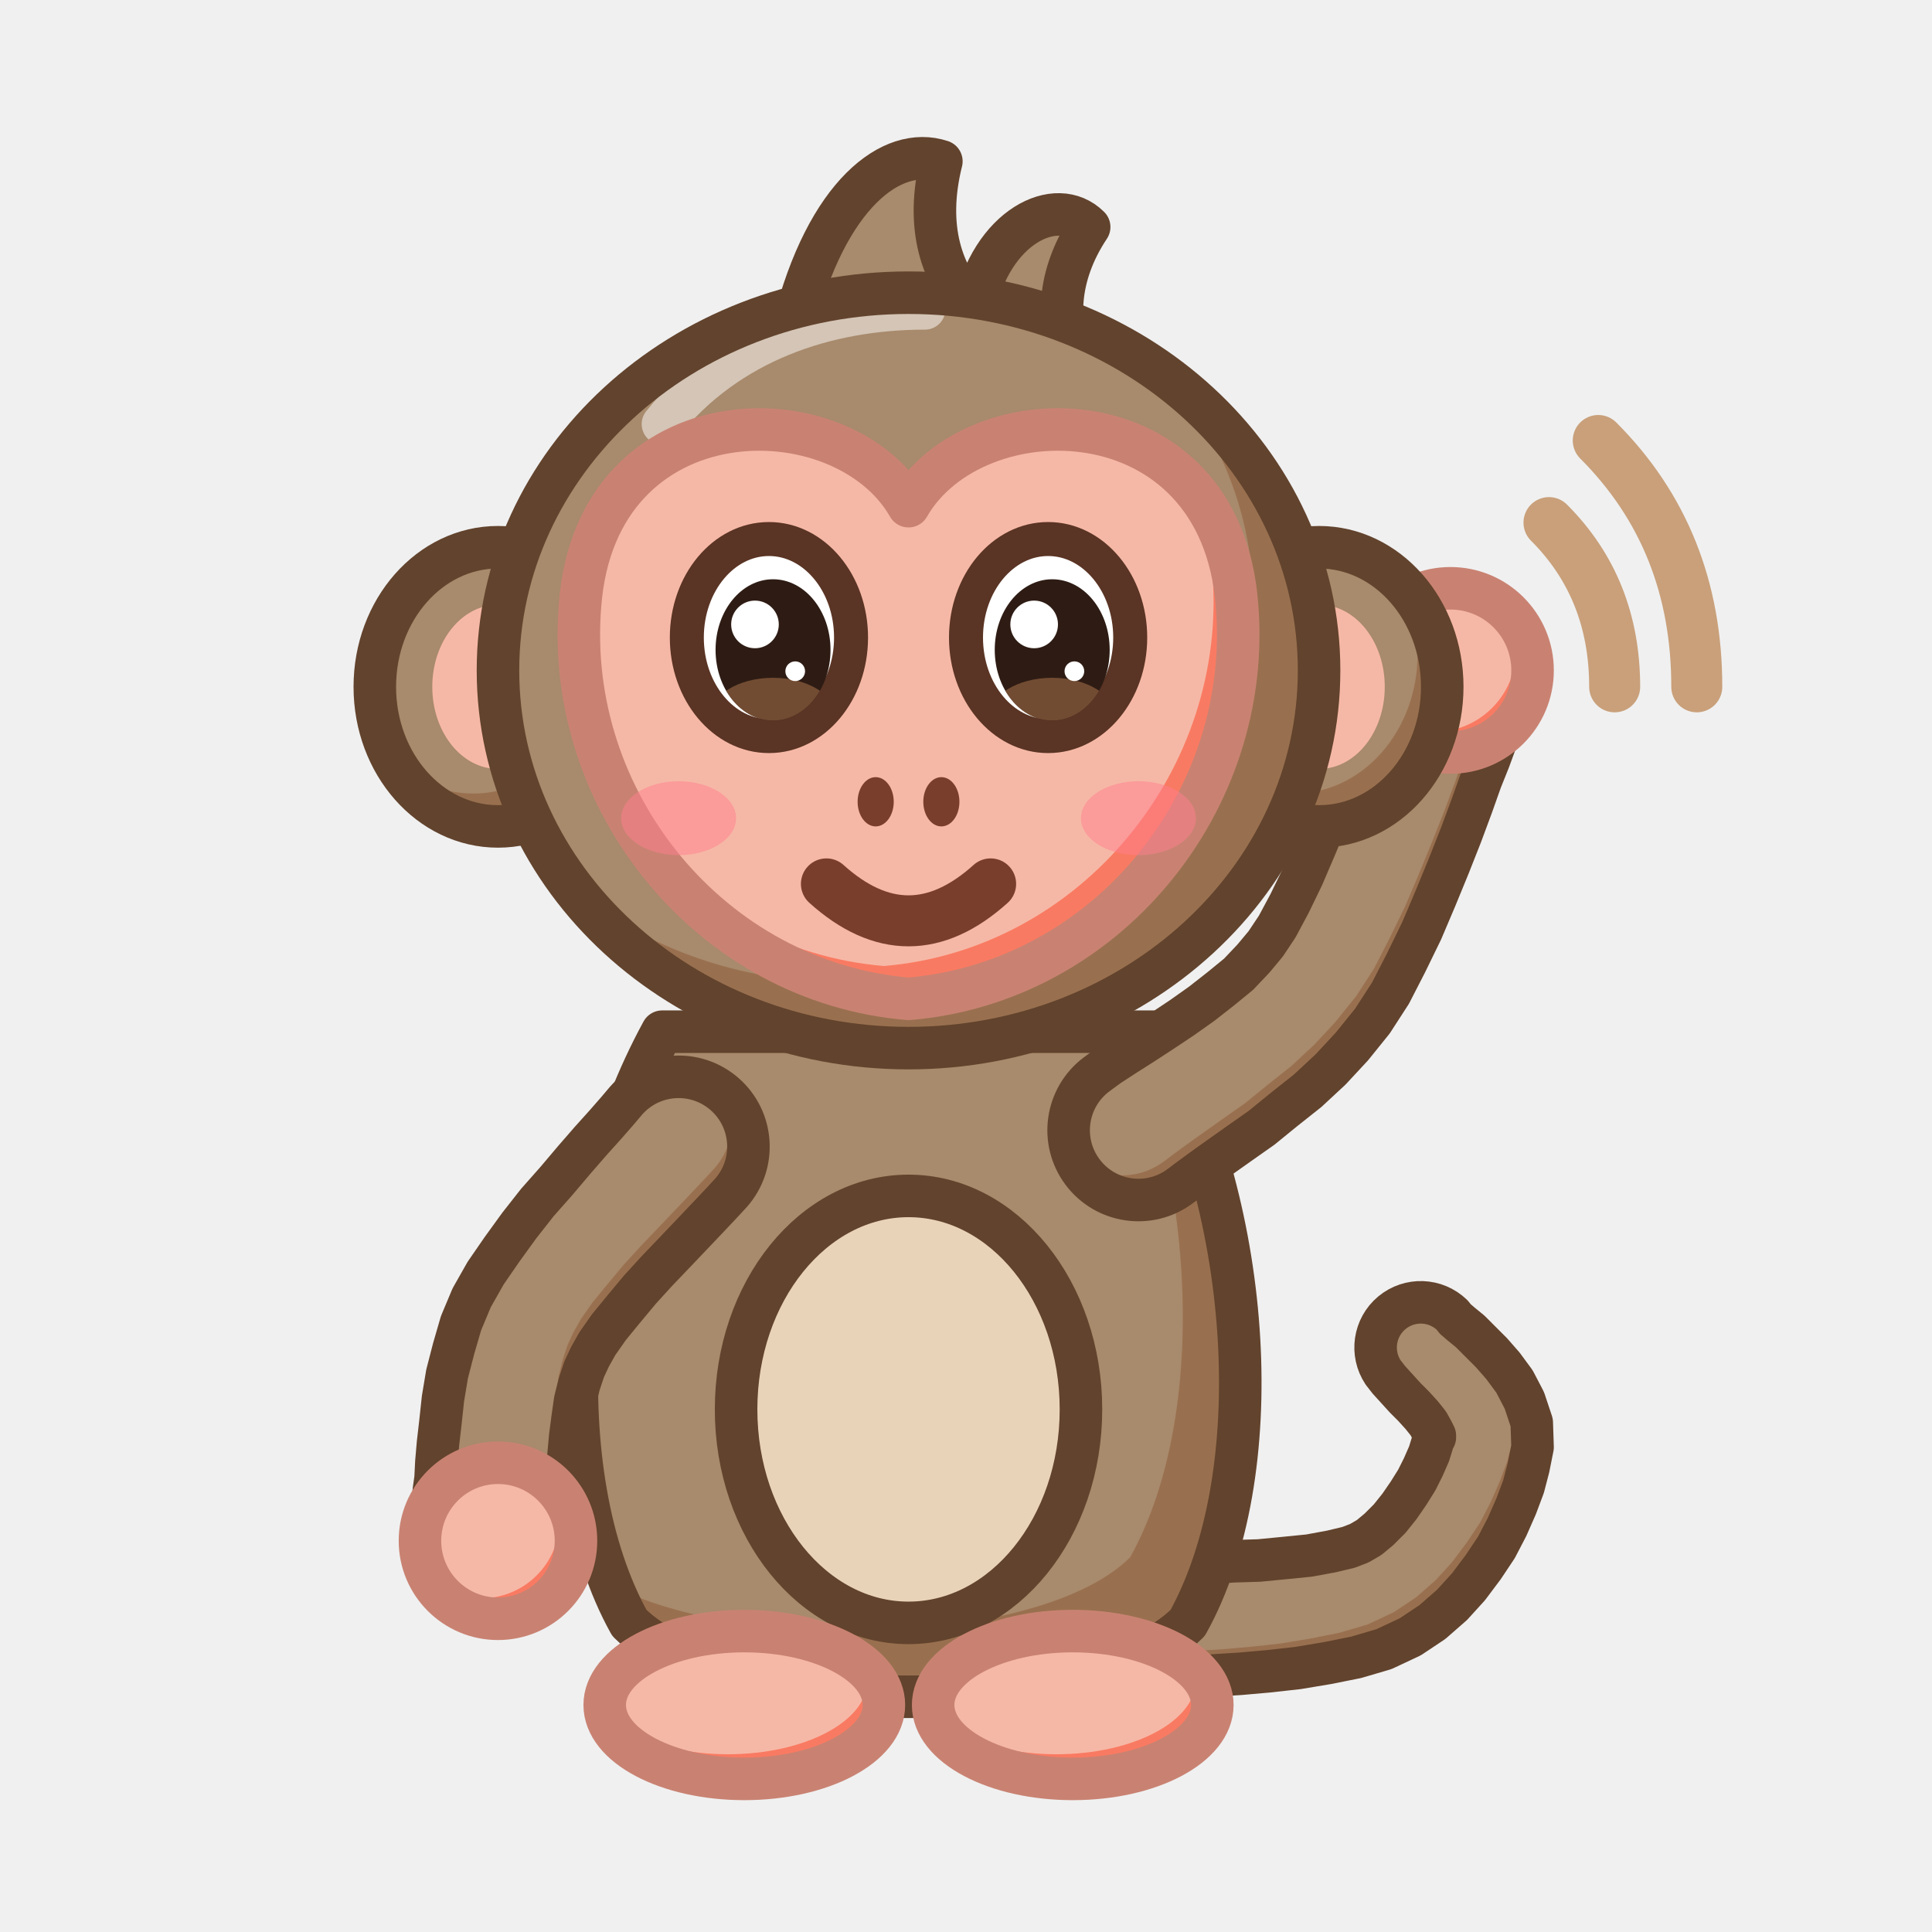
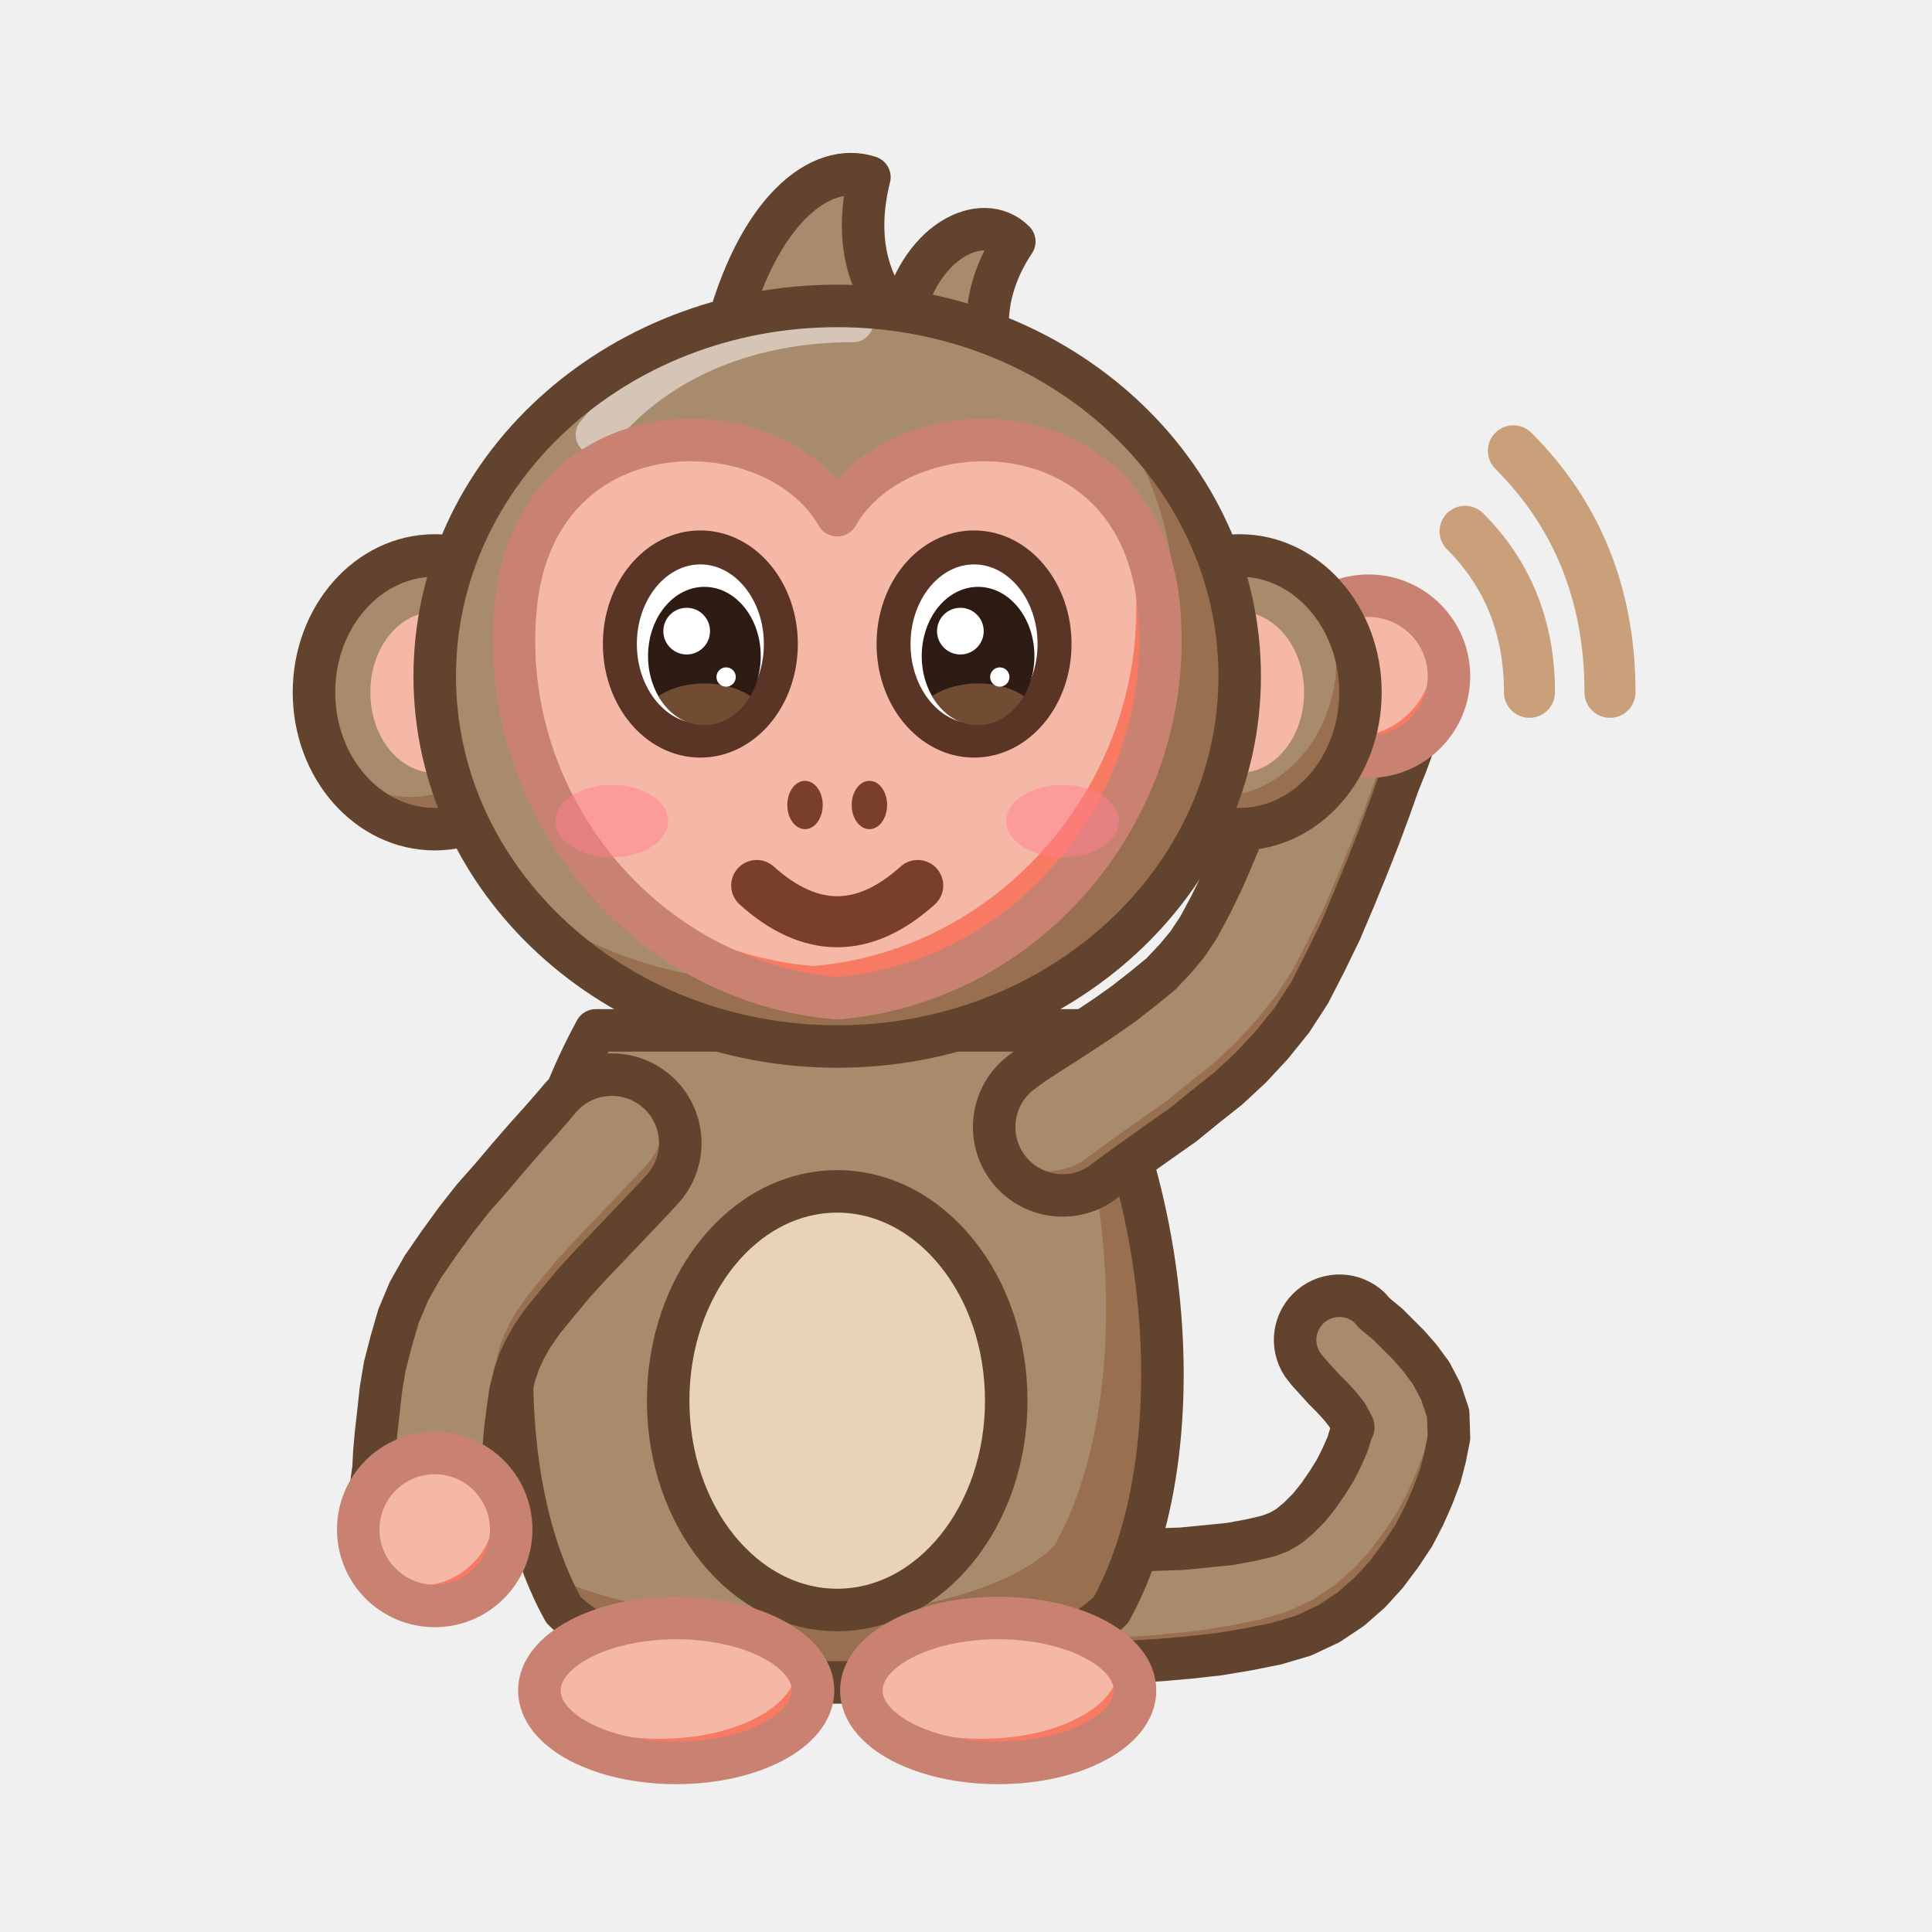
<svg xmlns="http://www.w3.org/2000/svg" viewBox="0 0 200 200" width="200" height="200">
  <defs>
    <clipPath id="c794ef7994">
      <path d="M30.7,91 L32.3,90.8 L34.5,90.6 L37.2,90.4 L40.4,90.2 L43.8,89.9 L47.4,89.5 L51,88.9 L54.5,88.2 L57.9,87.2 L61.1,85.7 L63.8,83.9 L66.2,81.8 L68.2,79.6 L70,77.2 L71.6,74.8 L72.9,72.3 L74,69.8 L74.9,67.4 L75.5,65.1 L76,62.6 L75.9,59.6 L75,56.9 L73.8,54.6 L72.4,52.7 L71,51.1 L69.6,49.7 L68.4,48.5 L67.3,47.6 L66.6,47 L66.2,46.5 A5.5,5.5 0 0 0 57.8,53.5 L57.8,53.5 L58.5,54.4 L59.5,55.5 L60.5,56.6 L61.5,57.6 L62.5,58.7 L63.3,59.7 L63.8,60.6 L64.1,61.2 L64.1,61.4 L64,61.4 L63.8,62.1 L63.4,63.4 L62.7,65 L61.9,66.6 L60.9,68.2 L59.8,69.8 L58.6,71.3 L57.3,72.6 L56.1,73.6 L54.9,74.3 L53.6,74.8 L51.5,75.3 L48.8,75.8 L45.8,76.1 L42.7,76.4 L39.5,76.5 L36.5,76.7 L33.7,76.8 L31.2,76.9 L29.3,77 A7,7 0 0 0 30.7,91Z" />
    </clipPath>
    <clipPath id="cff4c3b2f5">
      <path d="M-30,12 C-42,34 -44,66 -34,84 C-22,96 22,96 34,84 C44,66 42,34 30,12 Z" />
    </clipPath>
    <clipPath id="c17bd2196d">
      <path d="M-37,94 A17,9 0 1 0 -3,94 A17,9 0 1 0 -37,94Z" />
    </clipPath>
    <clipPath id="c585e8d36a">
      <path d="M3,94 A17,9 0 1 0 37,94 A17,9 0 1 0 3,94Z" />
    </clipPath>
    <clipPath id="cd61114eec">
      <path d="M-34.4,20.4 L-35.5,21.7 L-36.9,23.3 L-38.7,25.3 L-40.7,27.6 L-42.9,30.2 L-45.2,32.8 L-47.4,35.6 L-49.5,38.5 L-51.5,41.4 L-53.2,44.4 L-54.5,47.5 L-55.4,50.6 L-56.2,53.7 L-56.7,56.7 L-57,59.5 L-57.3,62.1 L-57.5,64.4 L-57.6,66.4 L-57.8,67.8 L-57.9,68.9 A8,8 0 0 0 -42.1,71.1 L-42.1,71.1 L-41.9,69.5 L-41.7,67.6 L-41.6,65.6 L-41.4,63.5 L-41.2,61.3 L-40.9,59 L-40.6,56.9 L-40.1,54.9 L-39.5,53.1 L-38.8,51.6 L-37.9,50 L-36.5,48 L-34.7,45.8 L-32.7,43.4 L-30.6,41.1 L-28.4,38.8 L-26.4,36.7 L-24.5,34.7 L-22.8,32.9 L-21.6,31.6 A8.5,8.5 0 0 0 -34.4,20.4Z" />
    </clipPath>
    <clipPath id="c26faf2588">
      <path d="M-59.5,74 A9.5,9.5 0 1 0 -40.5,74 A9.5,9.5 0 1 0 -59.5,74Z" />
    </clipPath>
    <clipPath id="c3aa9bee3e">
      <path d="M33.1,30.8 L34.3,29.9 L35.8,28.8 L37.9,27.3 L40.3,25.6 L43,23.7 L45.7,21.5 L48.6,19.2 L51.4,16.6 L54,13.8 L56.5,10.7 L58.7,7.3 L60.6,3.6 L62.5,-0.3 L64.2,-4.3 L65.8,-8.2 L67.3,-12 L68.6,-15.5 L69.7,-18.6 L70.7,-21.1 L71.4,-23 A8,8 0 0 0 56.6,-29 L56.6,-29 L55.7,-26.9 L54.7,-24.2 L53.6,-21.1 L52.3,-17.6 L51,-14 L49.5,-10.4 L48,-6.9 L46.4,-3.6 L44.9,-0.8 L43.5,1.3 L42,3.1 L40.2,5 L38,6.8 L35.7,8.6 L33.3,10.3 L30.9,11.9 L28.6,13.4 L26.4,14.8 L24.4,16.1 L22.9,17.2 A8.5,8.5 0 0 0 33.1,30.8Z" />
    </clipPath>
    <clipPath id="cdb1e09ea9">
      <path d="M56,-32 A10,10 0 1 0 76,-32 A10,10 0 1 0 56,-32Z" />
    </clipPath>
    <clipPath id="c8828a3d12">
      <path d="M-65,-30 A15,17 0 1 0 -35,-30 A15,17 0 1 0 -65,-30Z" />
    </clipPath>
    <clipPath id="c5f2e578f7">
      <path d="M35,-30 A15,17 0 1 0 65,-30 A15,17 0 1 0 35,-30Z" />
    </clipPath>
    <clipPath id="c8497bdb12">
      <path d="M-50,-32 A50,46 0 1 0 50,-32 A50,46 0 1 0 -50,-32Z" />
    </clipPath>
    <clipPath id="c939d18f2f">
      <path d="M0,-52 C8,-66 38,-66 40,-40 C42,-16 24,6 0,8 C-24,6 -42,-16 -40,-40 C-38,-66 -8,-66 0,-52Z" />
    </clipPath>
    <clipPath id="ccede4bd6e">
      <path d="M-23.5,-34.5 A7,8.6 0 1 0 -9.5,-34.5 A7,8.6 0 1 0 -23.5,-34.5Z" />
    </clipPath>
    <clipPath id="ce66a5e426">
      <path d="M10.5,-34.5 A7,8.6 0 1 0 24.5,-34.5 A7,8.6 0 1 0 10.5,-34.5Z" />
    </clipPath>
  </defs>
-   <g transform="translate(100 100) scale(0.85 0.85) translate(-7 -4)">
+   <g transform="translate(100 100) scale(0.8333 0.8333) translate(-16 -4)">
    <path d="M30.7,91 L32.3,90.8 L34.5,90.6 L37.2,90.4 L40.4,90.2 L43.8,89.9 L47.4,89.5 L51,88.9 L54.5,88.2 L57.9,87.2 L61.1,85.7 L63.8,83.9 L66.2,81.8 L68.2,79.6 L70,77.2 L71.6,74.8 L72.9,72.3 L74,69.8 L74.9,67.4 L75.5,65.1 L76,62.6 L75.9,59.6 L75,56.9 L73.8,54.6 L72.4,52.7 L71,51.1 L69.6,49.7 L68.4,48.5 L67.3,47.6 L66.6,47 L66.2,46.5 A5.5,5.5 0 0 0 57.8,53.5 L57.8,53.5 L58.5,54.4 L59.5,55.5 L60.5,56.6 L61.5,57.6 L62.5,58.7 L63.3,59.7 L63.8,60.6 L64.1,61.2 L64.1,61.4 L64,61.4 L63.8,62.1 L63.4,63.4 L62.7,65 L61.9,66.6 L60.9,68.2 L59.8,69.8 L58.6,71.3 L57.3,72.6 L56.1,73.6 L54.9,74.3 L53.6,74.8 L51.5,75.3 L48.8,75.8 L45.8,76.1 L42.7,76.4 L39.5,76.5 L36.5,76.7 L33.7,76.8 L31.2,76.9 L29.3,77 A7,7 0 0 0 30.7,91Z" fill="#99704F" />
    <g clip-path="url(#c794ef7994)">
      <path d="M30.7,91 L32.3,90.8 L34.5,90.6 L37.2,90.4 L40.4,90.2 L43.8,89.9 L47.4,89.5 L51,88.9 L54.5,88.2 L57.9,87.2 L61.1,85.7 L63.8,83.9 L66.2,81.8 L68.2,79.6 L70,77.2 L71.6,74.8 L72.9,72.3 L74,69.8 L74.9,67.4 L75.5,65.1 L76,62.6 L75.9,59.6 L75,56.9 L73.8,54.6 L72.4,52.7 L71,51.1 L69.6,49.7 L68.4,48.5 L67.3,47.6 L66.6,47 L66.2,46.5 A5.5,5.5 0 0 0 57.8,53.5 L57.8,53.5 L58.5,54.4 L59.5,55.5 L60.5,56.6 L61.5,57.6 L62.5,58.7 L63.3,59.7 L63.8,60.6 L64.1,61.2 L64.1,61.4 L64,61.4 L63.8,62.1 L63.4,63.4 L62.7,65 L61.9,66.6 L60.9,68.2 L59.8,69.8 L58.6,71.3 L57.3,72.6 L56.1,73.6 L54.9,74.3 L53.6,74.8 L51.5,75.3 L48.8,75.8 L45.8,76.1 L42.7,76.4 L39.5,76.5 L36.5,76.7 L33.7,76.8 L31.2,76.9 L29.3,77 A7,7 0 0 0 30.7,91Z" fill="#A88A6C" transform="translate(-2 -3)" />
    </g>
-     <path d="M30.7,91 L32.3,90.8 L34.5,90.6 L37.2,90.4 L40.4,90.2 L43.8,89.9 L47.4,89.5 L51,88.9 L54.5,88.2 L57.9,87.2 L61.1,85.7 L63.8,83.9 L66.2,81.8 L68.2,79.6 L70,77.2 L71.6,74.8 L72.9,72.3 L74,69.8 L74.9,67.4 L75.5,65.1 L76,62.6 L75.9,59.6 L75,56.9 L73.8,54.6 L72.4,52.7 L71,51.1 L69.6,49.7 L68.4,48.5 L67.3,47.6 L66.6,47 L66.2,46.5 A5.5,5.5 0 0 0 57.8,53.5 L57.8,53.5 L58.5,54.4 L59.5,55.5 L60.5,56.6 L61.5,57.6 L62.5,58.7 L63.3,59.7 L63.8,60.6 L64.1,61.2 L64.1,61.4 L64,61.4 L63.8,62.1 L63.4,63.4 L62.7,65 L61.9,66.6 L60.9,68.2 L59.8,69.8 L58.6,71.3 L57.3,72.6 L56.1,73.6 L54.9,74.3 L53.6,74.8 L51.5,75.3 L48.8,75.8 L45.8,76.1 L42.7,76.4 L39.5,76.5 L36.5,76.7 L33.7,76.8 L31.2,76.9 L29.3,77 A7,7 0 0 0 30.7,91Z" fill="none" stroke="#62432D" stroke-width="5.18" stroke-linejoin="round" />
+     <path d="M30.7,91 L32.3,90.8 L34.5,90.6 L37.2,90.4 L40.4,90.2 L43.8,89.9 L47.4,89.5 L51,88.9 L54.5,88.2 L57.9,87.2 L61.1,85.7 L63.8,83.9 L66.2,81.8 L68.2,79.6 L70,77.2 L71.6,74.8 L72.9,72.3 L74,69.8 L74.9,67.4 L75.5,65.1 L76,62.6 L75.9,59.6 L75,56.9 L73.8,54.6 L72.4,52.7 L71,51.1 L69.6,49.7 L68.4,48.5 L67.3,47.6 L66.6,47 L66.2,46.5 A5.5,5.5 0 0 0 57.8,53.5 L57.8,53.5 L58.5,54.4 L59.5,55.5 L60.5,56.6 L61.5,57.6 L62.5,58.7 L63.3,59.7 L63.8,60.6 L64.1,61.2 L64.1,61.4 L64,61.4 L63.8,62.1 L63.4,63.4 L62.7,65 L61.9,66.6 L60.9,68.2 L59.8,69.8 L58.6,71.3 L57.3,72.6 L56.1,73.6 L54.9,74.3 L53.6,74.8 L51.5,75.3 L48.8,75.8 L45.8,76.1 L42.7,76.4 L39.5,76.5 L36.5,76.7 L33.7,76.8 L31.2,76.9 L29.3,77 A7,7 0 0 0 30.7,91Z" fill="none" stroke="#62432D" stroke-width="5.28" stroke-linejoin="round" />
    <path d="M-30,12 C-42,34 -44,66 -34,84 C-22,96 22,96 34,84 C44,66 42,34 30,12 Z" fill="#99704F" />
    <g clip-path="url(#cff4c3b2f5)">
      <path d="M-30,12 C-42,34 -44,66 -34,84 C-22,96 22,96 34,84 C44,66 42,34 30,12 Z" fill="#A88A6C" transform="translate(-7 -8)" />
    </g>
    <g clip-path="url(#cff4c3b2f5)">
      <path d="M-21,58 A21,26 0 1 0 21,58 A21,26 0 1 0 -21,58Z" fill="#E9D3B8" />
-       <path d="M-21,58 A21,26 0 1 0 21,58 A21,26 0 1 0 -21,58Z" fill="none" stroke="#62432D" stroke-width="5.18" stroke-linejoin="round" />
+       <path d="M-21,58 A21,26 0 1 0 21,58 A21,26 0 1 0 -21,58Z" fill="none" stroke="#62432D" stroke-width="5.28" stroke-linejoin="round" />
    </g>
-     <path d="M-30,12 C-42,34 -44,66 -34,84 C-22,96 22,96 34,84 C44,66 42,34 30,12 Z" fill="none" stroke="#62432D" stroke-width="5.18" stroke-linejoin="round" />
+     <path d="M-30,12 C-42,34 -44,66 -34,84 C-22,96 22,96 34,84 C44,66 42,34 30,12 Z" fill="none" stroke="#62432D" stroke-width="5.28" stroke-linejoin="round" />
    <path d="M-37,94 A17,9 0 1 0 -3,94 A17,9 0 1 0 -37,94Z" fill="#F97A62" />
    <g clip-path="url(#c17bd2196d)">
      <path d="M-37,94 A17,9 0 1 0 -3,94 A17,9 0 1 0 -37,94Z" fill="#F6B8A6" transform="translate(-2 -3)" />
    </g>
-     <path d="M-37,94 A17,9 0 1 0 -3,94 A17,9 0 1 0 -37,94Z" fill="none" stroke="#C98272" stroke-width="5.18" stroke-linejoin="round" />
+     <path d="M-37,94 A17,9 0 1 0 -3,94 A17,9 0 1 0 -37,94Z" fill="none" stroke="#C98272" stroke-width="5.28" stroke-linejoin="round" />
    <path d="M3,94 A17,9 0 1 0 37,94 A17,9 0 1 0 3,94Z" fill="#F97A62" />
    <g clip-path="url(#c585e8d36a)">
      <path d="M3,94 A17,9 0 1 0 37,94 A17,9 0 1 0 3,94Z" fill="#F6B8A6" transform="translate(-2 -3)" />
    </g>
-     <path d="M3,94 A17,9 0 1 0 37,94 A17,9 0 1 0 3,94Z" fill="none" stroke="#C98272" stroke-width="5.18" stroke-linejoin="round" />
+     <path d="M3,94 A17,9 0 1 0 37,94 A17,9 0 1 0 3,94Z" fill="none" stroke="#C98272" stroke-width="5.28" stroke-linejoin="round" />
    <path d="M-34.4,20.4 L-35.5,21.7 L-36.9,23.3 L-38.7,25.3 L-40.7,27.6 L-42.9,30.2 L-45.2,32.8 L-47.4,35.6 L-49.5,38.5 L-51.5,41.4 L-53.2,44.4 L-54.5,47.5 L-55.4,50.6 L-56.2,53.7 L-56.7,56.7 L-57,59.5 L-57.3,62.1 L-57.5,64.4 L-57.6,66.4 L-57.8,67.8 L-57.9,68.9 A8,8 0 0 0 -42.1,71.1 L-42.1,71.1 L-41.9,69.5 L-41.7,67.6 L-41.6,65.6 L-41.4,63.5 L-41.2,61.3 L-40.9,59 L-40.6,56.9 L-40.1,54.9 L-39.5,53.1 L-38.8,51.6 L-37.9,50 L-36.5,48 L-34.7,45.8 L-32.7,43.4 L-30.6,41.1 L-28.4,38.8 L-26.4,36.7 L-24.5,34.7 L-22.8,32.9 L-21.6,31.6 A8.5,8.5 0 0 0 -34.4,20.4Z" fill="#99704F" />
    <g clip-path="url(#cd61114eec)">
      <path d="M-34.4,20.4 L-35.5,21.7 L-36.9,23.3 L-38.7,25.3 L-40.7,27.6 L-42.9,30.2 L-45.2,32.8 L-47.4,35.6 L-49.5,38.5 L-51.5,41.4 L-53.2,44.4 L-54.5,47.5 L-55.4,50.6 L-56.2,53.7 L-56.7,56.7 L-57,59.5 L-57.3,62.1 L-57.5,64.4 L-57.6,66.4 L-57.8,67.8 L-57.9,68.9 A8,8 0 0 0 -42.1,71.1 L-42.1,71.1 L-41.9,69.5 L-41.7,67.6 L-41.6,65.6 L-41.4,63.5 L-41.2,61.3 L-40.9,59 L-40.6,56.9 L-40.1,54.9 L-39.5,53.1 L-38.8,51.6 L-37.9,50 L-36.5,48 L-34.7,45.8 L-32.7,43.4 L-30.6,41.1 L-28.4,38.8 L-26.4,36.7 L-24.5,34.7 L-22.8,32.9 L-21.6,31.6 A8.5,8.5 0 0 0 -34.4,20.4Z" fill="#A88A6C" transform="translate(-2 -3)" />
    </g>
-     <path d="M-34.4,20.4 L-35.5,21.7 L-36.9,23.3 L-38.7,25.3 L-40.7,27.6 L-42.9,30.2 L-45.2,32.8 L-47.4,35.6 L-49.5,38.5 L-51.5,41.4 L-53.2,44.4 L-54.5,47.5 L-55.4,50.6 L-56.2,53.7 L-56.7,56.7 L-57,59.5 L-57.3,62.1 L-57.5,64.4 L-57.6,66.4 L-57.8,67.8 L-57.9,68.9 A8,8 0 0 0 -42.1,71.1 L-42.1,71.1 L-41.9,69.5 L-41.7,67.6 L-41.6,65.6 L-41.4,63.5 L-41.2,61.3 L-40.9,59 L-40.6,56.9 L-40.1,54.9 L-39.5,53.1 L-38.8,51.6 L-37.9,50 L-36.5,48 L-34.7,45.8 L-32.7,43.4 L-30.6,41.1 L-28.4,38.8 L-26.4,36.7 L-24.5,34.7 L-22.8,32.9 L-21.6,31.6 A8.5,8.5 0 0 0 -34.4,20.4Z" fill="none" stroke="#62432D" stroke-width="5.18" stroke-linejoin="round" />
+     <path d="M-34.4,20.4 L-35.5,21.7 L-36.9,23.3 L-38.7,25.3 L-40.7,27.6 L-42.9,30.2 L-45.2,32.8 L-47.4,35.6 L-49.5,38.5 L-51.5,41.4 L-53.2,44.4 L-54.5,47.5 L-55.4,50.6 L-56.2,53.7 L-56.7,56.7 L-57,59.5 L-57.3,62.1 L-57.5,64.4 L-57.6,66.4 L-57.8,67.8 L-57.9,68.9 A8,8 0 0 0 -42.1,71.1 L-42.1,71.1 L-41.9,69.5 L-41.7,67.6 L-41.6,65.6 L-41.4,63.5 L-41.2,61.3 L-40.9,59 L-40.6,56.9 L-40.1,54.9 L-39.5,53.1 L-38.8,51.6 L-37.9,50 L-36.5,48 L-34.7,45.8 L-32.7,43.4 L-30.6,41.1 L-28.4,38.8 L-26.4,36.7 L-24.5,34.7 L-22.8,32.9 L-21.6,31.6 A8.5,8.5 0 0 0 -34.4,20.4Z" fill="none" stroke="#62432D" stroke-width="5.28" stroke-linejoin="round" />
    <path d="M-59.5,74 A9.5,9.5 0 1 0 -40.5,74 A9.5,9.5 0 1 0 -59.5,74Z" fill="#F97A62" />
    <g clip-path="url(#c26faf2588)">
      <path d="M-59.5,74 A9.5,9.5 0 1 0 -40.5,74 A9.5,9.5 0 1 0 -59.5,74Z" fill="#F6B8A6" transform="translate(-2 -2.5)" />
    </g>
-     <path d="M-59.5,74 A9.5,9.5 0 1 0 -40.5,74 A9.5,9.5 0 1 0 -59.5,74Z" fill="none" stroke="#C98272" stroke-width="5.18" stroke-linejoin="round" />
+     <path d="M-59.5,74 A9.5,9.5 0 1 0 -40.5,74 A9.5,9.5 0 1 0 -59.5,74Z" fill="none" stroke="#C98272" stroke-width="5.28" stroke-linejoin="round" />
    <path d="M33.1,30.8 L34.3,29.9 L35.8,28.8 L37.9,27.3 L40.3,25.6 L43,23.7 L45.7,21.5 L48.6,19.2 L51.4,16.6 L54,13.8 L56.5,10.7 L58.7,7.3 L60.6,3.6 L62.5,-0.3 L64.2,-4.3 L65.8,-8.2 L67.3,-12 L68.6,-15.5 L69.7,-18.6 L70.7,-21.1 L71.4,-23 A8,8 0 0 0 56.6,-29 L56.6,-29 L55.7,-26.9 L54.7,-24.2 L53.6,-21.1 L52.3,-17.6 L51,-14 L49.5,-10.4 L48,-6.9 L46.4,-3.6 L44.9,-0.8 L43.5,1.3 L42,3.1 L40.2,5 L38,6.8 L35.7,8.6 L33.3,10.3 L30.9,11.9 L28.6,13.4 L26.4,14.8 L24.4,16.1 L22.9,17.2 A8.5,8.5 0 0 0 33.1,30.8Z" fill="#99704F" />
    <g clip-path="url(#c3aa9bee3e)">
      <path d="M33.1,30.8 L34.3,29.9 L35.8,28.8 L37.9,27.3 L40.3,25.6 L43,23.7 L45.7,21.5 L48.6,19.2 L51.4,16.6 L54,13.8 L56.5,10.7 L58.7,7.3 L60.6,3.6 L62.5,-0.3 L64.2,-4.3 L65.8,-8.2 L67.3,-12 L68.6,-15.5 L69.7,-18.6 L70.7,-21.1 L71.4,-23 A8,8 0 0 0 56.6,-29 L56.6,-29 L55.7,-26.9 L54.7,-24.2 L53.6,-21.1 L52.3,-17.6 L51,-14 L49.5,-10.4 L48,-6.9 L46.4,-3.6 L44.9,-0.8 L43.5,1.3 L42,3.1 L40.2,5 L38,6.8 L35.7,8.6 L33.3,10.3 L30.9,11.9 L28.6,13.4 L26.4,14.8 L24.4,16.1 L22.9,17.2 A8.5,8.5 0 0 0 33.1,30.8Z" fill="#A88A6C" transform="translate(-2 -3)" />
    </g>
-     <path d="M33.1,30.8 L34.3,29.9 L35.8,28.8 L37.9,27.3 L40.3,25.6 L43,23.7 L45.7,21.5 L48.6,19.2 L51.4,16.6 L54,13.8 L56.5,10.7 L58.7,7.3 L60.6,3.6 L62.5,-0.3 L64.2,-4.3 L65.8,-8.2 L67.3,-12 L68.6,-15.5 L69.7,-18.6 L70.7,-21.1 L71.4,-23 A8,8 0 0 0 56.6,-29 L56.6,-29 L55.7,-26.9 L54.7,-24.2 L53.6,-21.1 L52.3,-17.6 L51,-14 L49.5,-10.4 L48,-6.9 L46.4,-3.6 L44.9,-0.8 L43.5,1.3 L42,3.1 L40.2,5 L38,6.8 L35.7,8.6 L33.3,10.3 L30.9,11.9 L28.6,13.4 L26.4,14.8 L24.4,16.1 L22.9,17.2 A8.5,8.5 0 0 0 33.1,30.8Z" fill="none" stroke="#62432D" stroke-width="5.18" stroke-linejoin="round" />
+     <path d="M33.1,30.8 L34.3,29.9 L35.8,28.8 L37.9,27.3 L40.3,25.6 L43,23.7 L45.7,21.5 L48.6,19.2 L51.4,16.6 L54,13.8 L56.5,10.7 L58.7,7.3 L60.6,3.6 L62.5,-0.3 L64.2,-4.3 L65.8,-8.2 L67.3,-12 L68.6,-15.5 L69.7,-18.6 L70.7,-21.1 L71.4,-23 A8,8 0 0 0 56.6,-29 L56.6,-29 L55.7,-26.9 L54.7,-24.2 L53.6,-21.1 L52.3,-17.6 L51,-14 L49.5,-10.4 L48,-6.9 L46.4,-3.6 L44.9,-0.8 L43.5,1.3 L42,3.1 L40.2,5 L38,6.8 L35.7,8.6 L33.3,10.3 L30.9,11.9 L28.6,13.4 L26.4,14.8 L24.4,16.1 L22.9,17.2 A8.5,8.5 0 0 0 33.1,30.8Z" fill="none" stroke="#62432D" stroke-width="5.28" stroke-linejoin="round" />
    <path d="M56,-32 A10,10 0 1 0 76,-32 A10,10 0 1 0 56,-32Z" fill="#F97A62" />
    <g clip-path="url(#cdb1e09ea9)">
      <path d="M56,-32 A10,10 0 1 0 76,-32 A10,10 0 1 0 56,-32Z" fill="#F6B8A6" transform="translate(-2 -2.5)" />
    </g>
-     <path d="M56,-32 A10,10 0 1 0 76,-32 A10,10 0 1 0 56,-32Z" fill="none" stroke="#C98272" stroke-width="5.18" stroke-linejoin="round" />
-     <path d="M78,-50 Q86,-42 86,-30 M84,-60 Q96,-48 96,-30" fill="none" stroke="#C9A07A" stroke-width="6.21" stroke-linecap="round" stroke-linejoin="round" />
+     <path d="M56,-32 A10,10 0 1 0 76,-32 A10,10 0 1 0 56,-32Z" fill="none" stroke="#C98272" stroke-width="5.28" stroke-linejoin="round" />
+     <path d="M78,-50 Q86,-42 86,-30 M84,-60 Q96,-48 96,-30" fill="none" stroke="#C9A07A" stroke-width="6.34" stroke-linecap="round" stroke-linejoin="round" />
    <path d="M-65,-30 A15,17 0 1 0 -35,-30 A15,17 0 1 0 -65,-30Z" fill="#99704F" />
    <g clip-path="url(#c8828a3d12)">
      <path d="M-65,-30 A15,17 0 1 0 -35,-30 A15,17 0 1 0 -65,-30Z" fill="#A88A6C" transform="translate(-3 -4)" />
    </g>
-     <path d="M-65,-30 A15,17 0 1 0 -35,-30 A15,17 0 1 0 -65,-30Z" fill="none" stroke="#62432D" stroke-width="5.18" stroke-linejoin="round" />
+     <path d="M-65,-30 A15,17 0 1 0 -35,-30 A15,17 0 1 0 -65,-30Z" fill="none" stroke="#62432D" stroke-width="5.28" stroke-linejoin="round" />
    <path d="M-58,-30 A8,10 0 1 0 -42,-30 A8,10 0 1 0 -58,-30Z" fill="#F6B8A6" />
    <path d="M35,-30 A15,17 0 1 0 65,-30 A15,17 0 1 0 35,-30Z" fill="#99704F" />
    <g clip-path="url(#c5f2e578f7)">
      <path d="M35,-30 A15,17 0 1 0 65,-30 A15,17 0 1 0 35,-30Z" fill="#A88A6C" transform="translate(-3 -4)" />
    </g>
-     <path d="M35,-30 A15,17 0 1 0 65,-30 A15,17 0 1 0 35,-30Z" fill="none" stroke="#62432D" stroke-width="5.18" stroke-linejoin="round" />
+     <path d="M35,-30 A15,17 0 1 0 65,-30 A15,17 0 1 0 35,-30Z" fill="none" stroke="#62432D" stroke-width="5.28" stroke-linejoin="round" />
    <path d="M42,-30 A8,10 0 1 0 58,-30 A8,10 0 1 0 42,-30Z" fill="#F6B8A6" />
    <path d="M-14,-74 C-10,-90 -2,-96 4,-94 C2,-86 4,-80 8,-76 C10,-86 18,-90 22,-86 C18,-80 18,-74 20,-70Z" fill="#A88A6C" />
-     <path d="M-14,-74 C-10,-90 -2,-96 4,-94 C2,-86 4,-80 8,-76 C10,-86 18,-90 22,-86 C18,-80 18,-74 20,-70Z" fill="none" stroke="#62432D" stroke-width="5.18" stroke-linejoin="round" />
+     <path d="M-14,-74 C-10,-90 -2,-96 4,-94 C2,-86 4,-80 8,-76 C10,-86 18,-90 22,-86 C18,-80 18,-74 20,-70Z" fill="none" stroke="#62432D" stroke-width="5.28" stroke-linejoin="round" />
    <path d="M-50,-32 A50,46 0 1 0 50,-32 A50,46 0 1 0 -50,-32Z" fill="#99704F" />
    <g clip-path="url(#c8497bdb12)">
      <path d="M-50,-32 A50,46 0 1 0 50,-32 A50,46 0 1 0 -50,-32Z" fill="#A88A6C" transform="translate(-8 -8)" />
    </g>
    <path d="M-30,-62 C-22,-72 -10,-76 2,-76" fill="none" stroke="#FFFFFF" stroke-width="5" stroke-linecap="round" stroke-linejoin="round" opacity="0.5" />
-     <path d="M-50,-32 A50,46 0 1 0 50,-32 A50,46 0 1 0 -50,-32Z" fill="none" stroke="#62432D" stroke-width="5.18" stroke-linejoin="round" />
+     <path d="M-50,-32 A50,46 0 1 0 50,-32 A50,46 0 1 0 -50,-32Z" fill="none" stroke="#62432D" stroke-width="5.28" stroke-linejoin="round" />
    <path d="M0,-52 C8,-66 38,-66 40,-40 C42,-16 24,6 0,8 C-24,6 -42,-16 -40,-40 C-38,-66 -8,-66 0,-52Z" fill="#F97A62" />
    <g clip-path="url(#c939d18f2f)">
      <path d="M0,-52 C8,-66 38,-66 40,-40 C42,-16 24,6 0,8 C-24,6 -42,-16 -40,-40 C-38,-66 -8,-66 0,-52Z" fill="#F6B8A6" transform="translate(-3 -4)" />
    </g>
-     <path d="M0,-52 C8,-66 38,-66 40,-40 C42,-16 24,6 0,8 C-24,6 -42,-16 -40,-40 C-38,-66 -8,-66 0,-52Z" fill="none" stroke="#C98272" stroke-width="5.18" stroke-linejoin="round" />
+     <path d="M0,-52 C8,-66 38,-66 40,-40 C42,-16 24,6 0,8 C-24,6 -42,-16 -40,-40 C-38,-66 -8,-66 0,-52Z" fill="none" stroke="#C98272" stroke-width="5.28" stroke-linejoin="round" />
    <path d="M-27,-36 A10,12 0 1 0 -7,-36 A10,12 0 1 0 -27,-36Z" fill="#FFFFFF" />
-     <path d="M-27,-36 A10,12 0 1 0 -7,-36 A10,12 0 1 0 -27,-36Z" fill="none" stroke="#5A3424" stroke-width="4.14" stroke-linejoin="round" />
+     <path d="M-27,-36 A10,12 0 1 0 -7,-36 A10,12 0 1 0 -27,-36Z" fill="none" stroke="#5A3424" stroke-width="4.22" stroke-linejoin="round" />
    <path d="M-23.5,-34.5 A7,8.6 0 1 0 -9.5,-34.5 A7,8.6 0 1 0 -23.5,-34.5Z" fill="#2E1C14" />
    <g clip-path="url(#ccede4bd6e)">
      <ellipse cx="-16.5" cy="-26.3" rx="7.7" ry="4.8" fill="#83573A" opacity=".8" />
    </g>
    <circle cx="-18.7" cy="-37.6" r="2.9" fill="#FFFFFF" />
    <circle cx="-13.8" cy="-31.9" r="1.2" fill="#FFFFFF" />
    <path d="M7,-36 A10,12 0 1 0 27,-36 A10,12 0 1 0 7,-36Z" fill="#FFFFFF" />
-     <path d="M7,-36 A10,12 0 1 0 27,-36 A10,12 0 1 0 7,-36Z" fill="none" stroke="#5A3424" stroke-width="4.14" stroke-linejoin="round" />
+     <path d="M7,-36 A10,12 0 1 0 27,-36 A10,12 0 1 0 7,-36Z" fill="none" stroke="#5A3424" stroke-width="4.22" stroke-linejoin="round" />
    <path d="M10.5,-34.5 A7,8.6 0 1 0 24.5,-34.5 A7,8.6 0 1 0 10.5,-34.5Z" fill="#2E1C14" />
    <g clip-path="url(#ce66a5e426)">
      <ellipse cx="17.5" cy="-26.3" rx="7.7" ry="4.8" fill="#83573A" opacity=".8" />
    </g>
    <circle cx="15.3" cy="-37.6" r="2.9" fill="#FFFFFF" />
    <circle cx="20.2" cy="-31.9" r="1.2" fill="#FFFFFF" />
    <path d="M-6.2,-16 A2.2,3 0 1 0 -1.8,-16 A2.2,3 0 1 0 -6.2,-16Z" fill="#7A3E2C" />
    <path d="M1.8,-16 A2.2,3 0 1 0 6.2,-16 A2.2,3 0 1 0 1.8,-16Z" fill="#7A3E2C" />
    <ellipse cx="-28" cy="-14" rx="7" ry="4.5" fill="#FF7E8E" opacity="0.5" />
    <ellipse cx="28" cy="-14" rx="7" ry="4.5" fill="#FF7E8E" opacity="0.5" />
-     <path d="M-10,-6 Q0,3 10,-6" fill="none" stroke="#7A3E2C" stroke-width="6.21" stroke-linecap="round" stroke-linejoin="round" />
+     <path d="M-10,-6 Q0,3 10,-6" fill="none" stroke="#7A3E2C" stroke-width="6.34" stroke-linecap="round" stroke-linejoin="round" />
  </g>
</svg>
